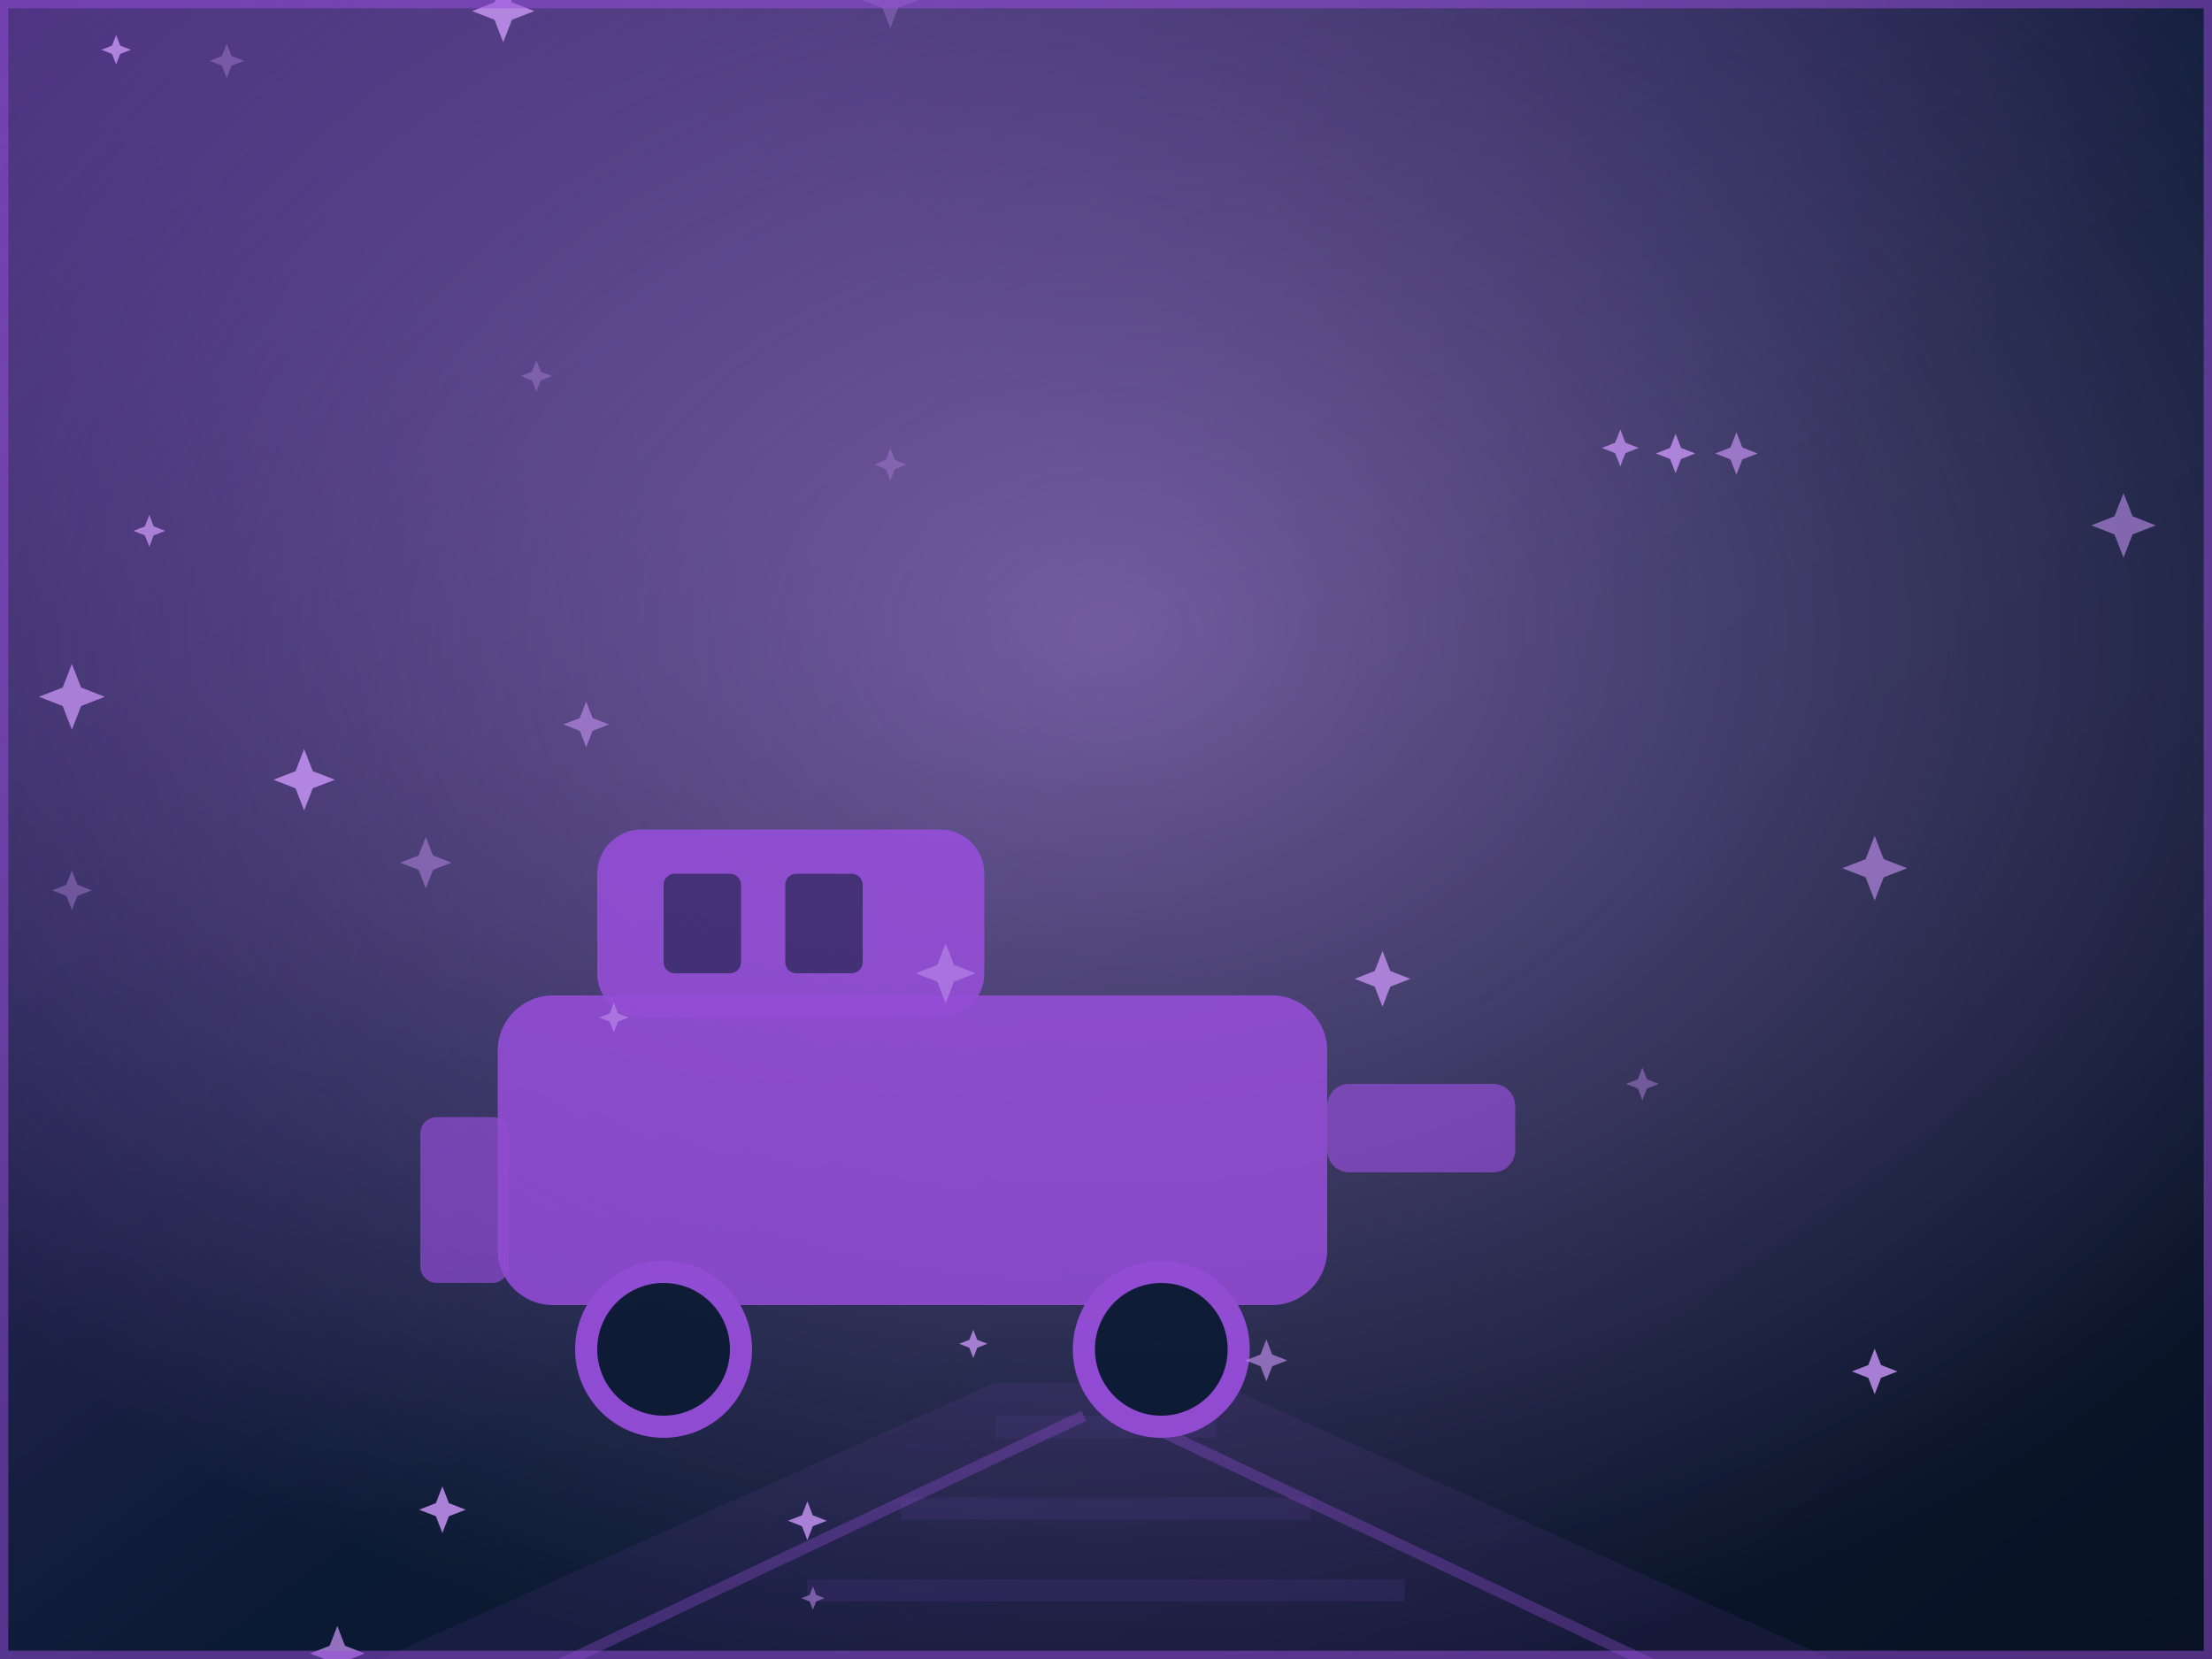
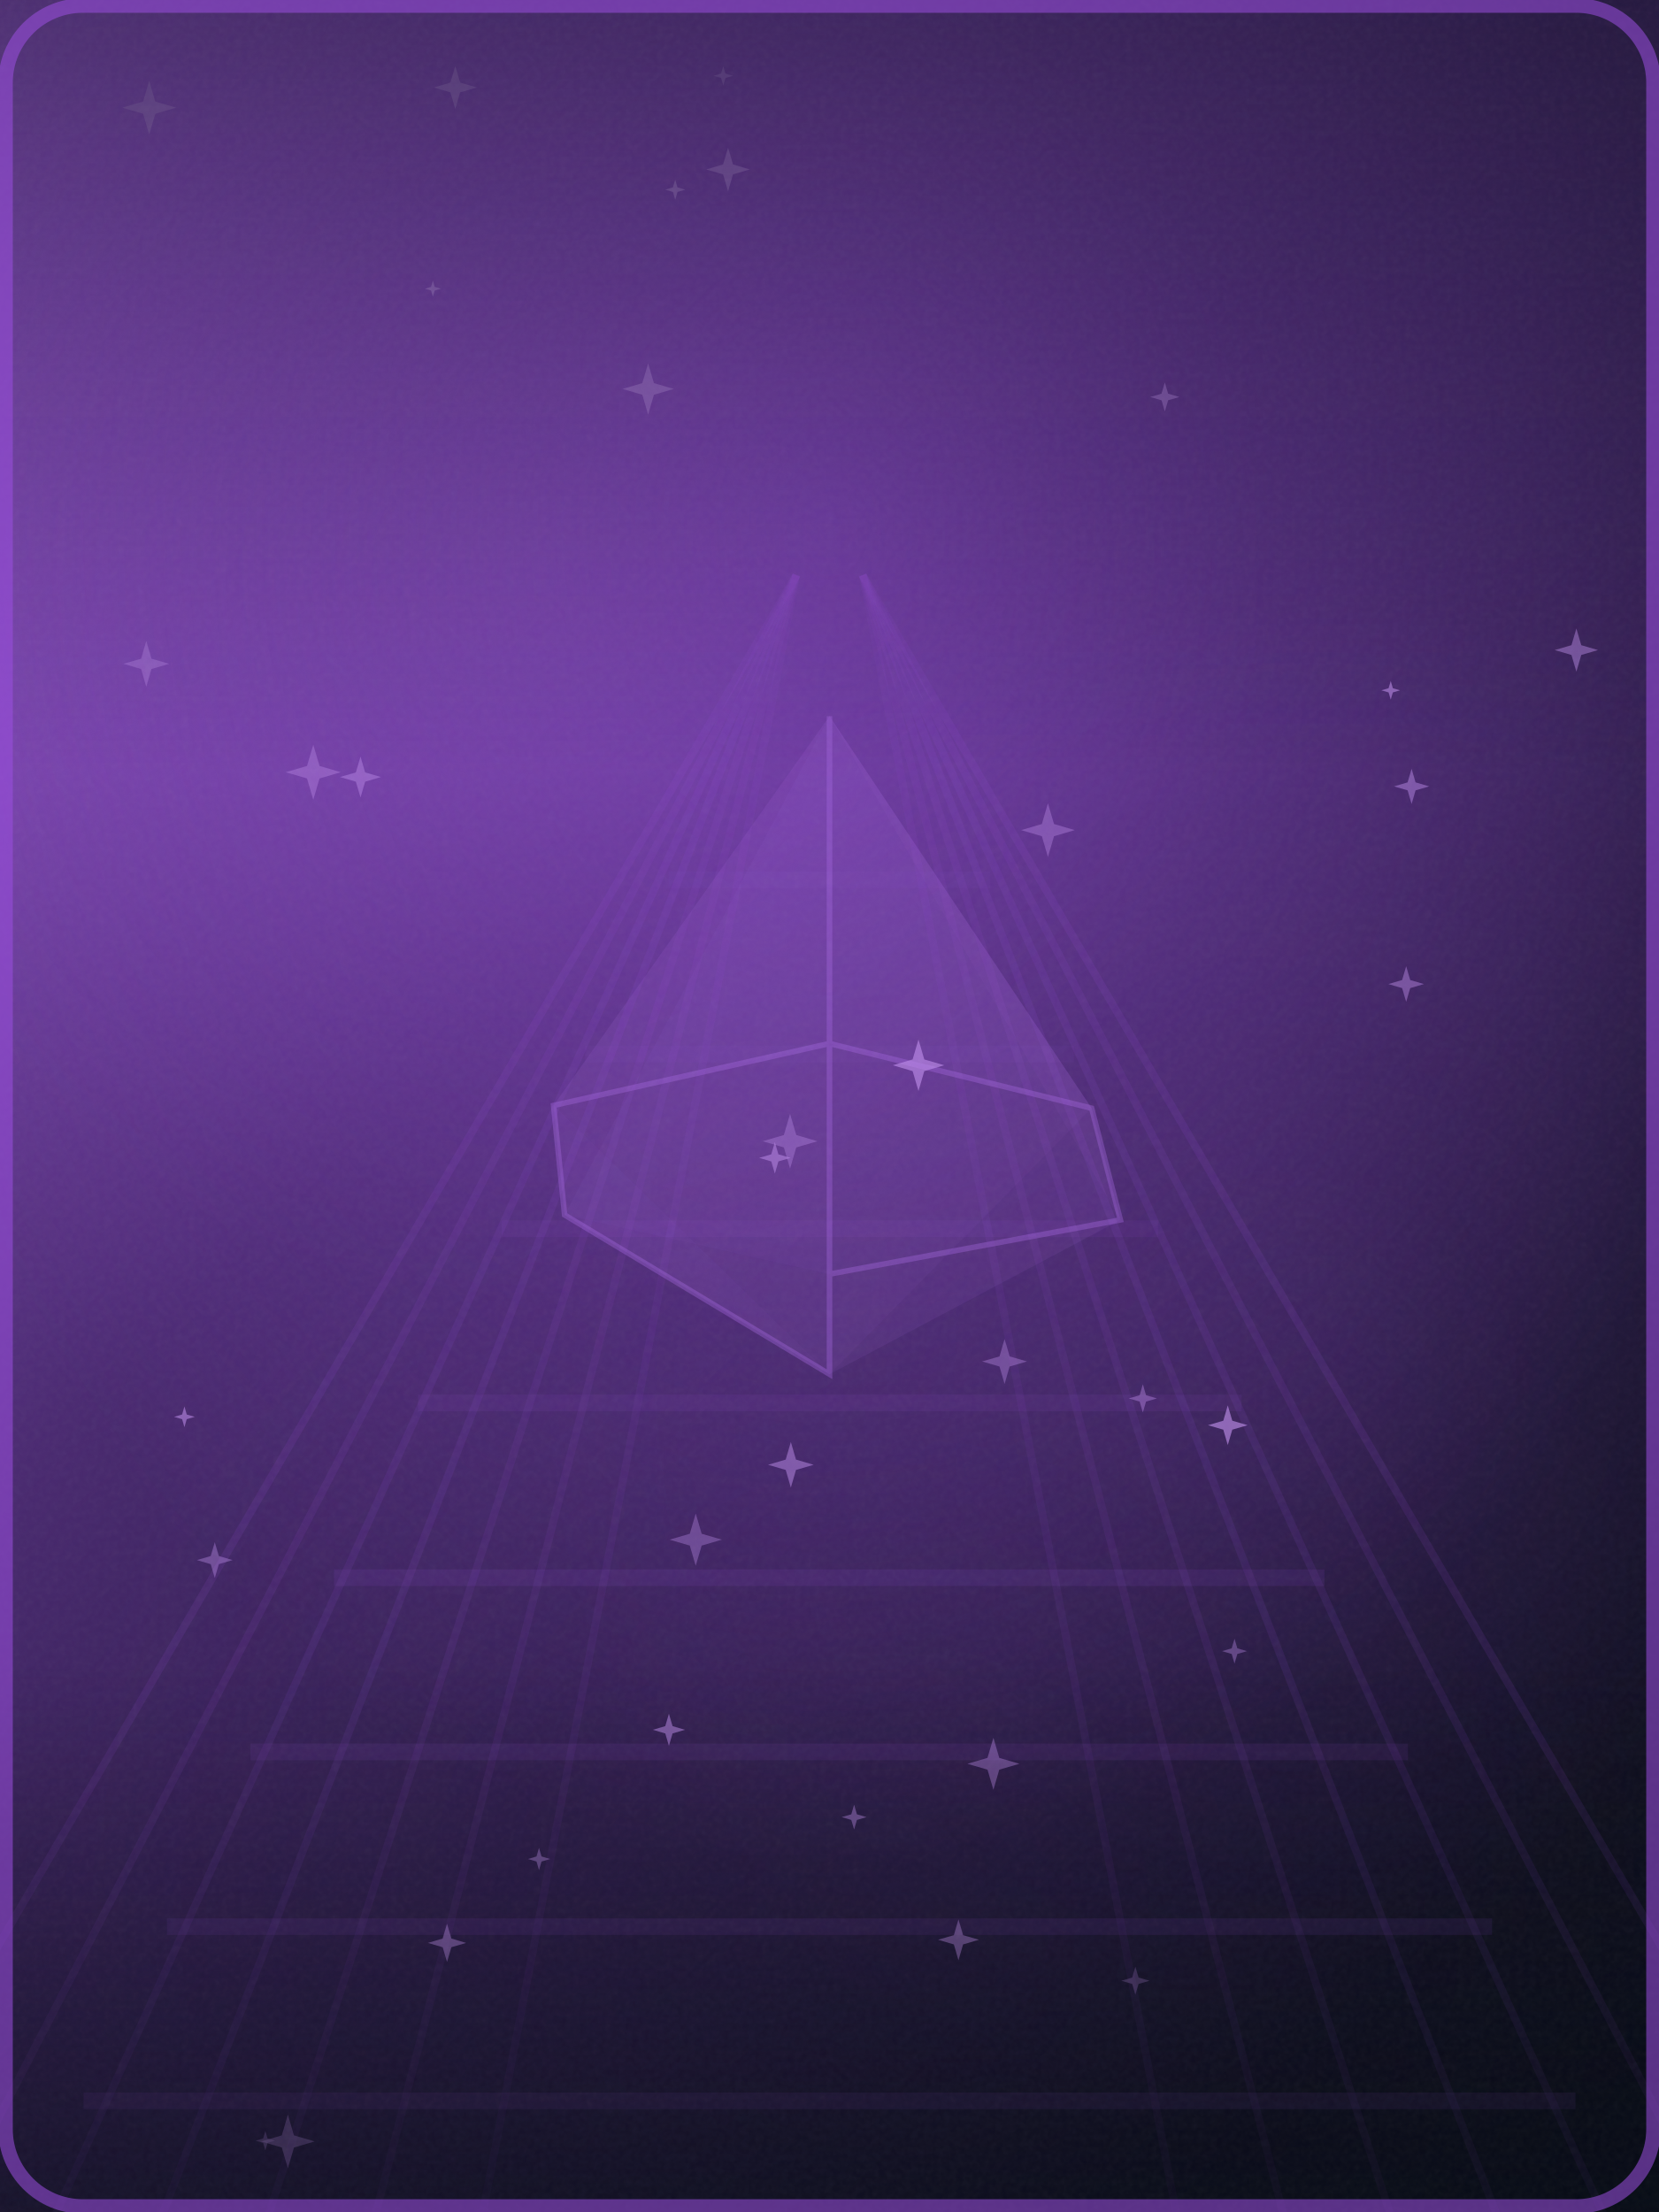
- <svg xmlns="http://www.w3.org/2000/svg" viewBox="0 0 400 300" width="400" height="300" role="img" aria-label="Épique">
+ <svg xmlns="http://www.w3.org/2000/svg" viewBox="0 0 300 400" width="300" height="400" role="img" aria-label="Épique">
  <defs>
-     <linearGradient id="bg-epic" x1="0" y1="0" x2="1" y2="1">
-       <stop offset="0%" stop-color="#4c3281" />
-       <stop offset="55%" stop-color="#0B1A33" />
-       <stop offset="100%" stop-color="#081224" />
+     <linearGradient id="bg-epic" x1="0" y1="0" x2="0.7" y2="1">
+       <stop offset="0%" stop-color="#a35de2" />
+       <stop offset="45%" stop-color="#492970" />
+       <stop offset="100%" stop-color="#060a14" />
    </linearGradient>
-     <radialGradient id="glow-epic" cx="50%" cy="38%" r="65%">
-       <stop offset="0%" stop-color="#be8deb" stop-opacity="0.55" />
-       <stop offset="100%" stop-color="#be8deb" stop-opacity="0" />
+     <radialGradient id="vp-glow-epic" cx="50%" cy="24%" r="60%">
+       <stop offset="0%" stop-color="#9B4FE0" stop-opacity="0.48" />
+       <stop offset="100%" stop-color="#9B4FE0" stop-opacity="0" />
    </radialGradient>
+     <radialGradient id="blob-epic-0" cx="50%" cy="50%" r="50%">
+       <stop offset="0%" stop-color="#af72e6" stop-opacity="0.35" />
+       <stop offset="100%" stop-color="#9B4FE0" stop-opacity="0" />
+     </radialGradient>
+     <radialGradient id="blob-epic-1" cx="50%" cy="50%" r="50%">
+       <stop offset="0%" stop-color="#9B4FE0" stop-opacity="0.28" />
+       <stop offset="100%" stop-color="#9B4FE0" stop-opacity="0" />
+     </radialGradient>
+     <radialGradient id="blob-epic-2" cx="50%" cy="50%" r="50%">
+       <stop offset="0%" stop-color="#703ea8" stop-opacity="0.4" />
+       <stop offset="100%" stop-color="#9B4FE0" stop-opacity="0" />
+     </radialGradient>
+     <filter id="grain-epic">
+       <feTurbulence type="fractalNoise" baseFrequency="0.85" numOctaves="2" stitchTiles="stitch" result="noise" />
+       <feColorMatrix in="noise" type="saturate" values="0" />
+     </filter>
+     <linearGradient id="vignette-epic" x1="0" y1="0" x2="0" y2="1">
+       <stop offset="0%" stop-color="#060a14" stop-opacity="0.55" />
+       <stop offset="35%" stop-color="#060a14" stop-opacity="0" />
+       <stop offset="75%" stop-color="#060a14" stop-opacity="0" />
+       <stop offset="100%" stop-color="#060a14" stop-opacity="0.6" />
+     </linearGradient>
  </defs>
-   <rect width="400" height="300" fill="url(#bg-epic)" />
-   <rect width="400" height="300" fill="url(#glow-epic)" />
+   <rect width="300" height="400" fill="url(#bg-epic)" />
+   <circle cx="97.8" cy="103.8" r="130.0" fill="url(#blob-epic-0)" opacity="0.50" />
+   <circle cx="237.7" cy="250.0" r="142.0" fill="url(#blob-epic-1)" opacity="0.40" />
+   <circle cx="163.5" cy="345.8" r="154.0" fill="url(#blob-epic-2)" opacity="0.30" />
+   <rect width="300" height="400" fill="url(#vp-glow-epic)" />
  <g opacity="0.9">
-     <path d="M -20 340 L 180 250 L 220 250 L 420 340 Z" fill="#9B4FE0" opacity="0.10" />
-     <line x1="40" y1="330" x2="196" y2="256" stroke="#9B4FE0" stroke-width="2" opacity="0.35" />
-     <line x1="360" y1="330" x2="204" y2="256" stroke="#9B4FE0" stroke-width="2" opacity="0.35" />
-     <rect x="95" y="330" width="210" height="4" fill="#9B4FE0" opacity="0.18" />
-     <rect x="112" y="315.2" width="176" height="4" fill="#9B4FE0" opacity="0.16" />
-     <rect x="129" y="300.4" width="142" height="4" fill="#9B4FE0" opacity="0.14" />
-     <rect x="146" y="285.6" width="108" height="4" fill="#9B4FE0" opacity="0.12" />
-     <rect x="163" y="270.8" width="74" height="4" fill="#9B4FE0" opacity="0.1" />
-     <rect x="180" y="256" width="40" height="4" fill="#9B4FE0" opacity="0.08" />
-     <g transform="translate(90,150)">
-       <rect x="0" y="30" width="150" height="56" rx="10" fill="#9B4FE0" opacity="0.9" />
-       <rect x="18" y="0" width="70" height="34" rx="8" fill="#9B4FE0" opacity="0.9" />
-       <circle cx="30" cy="94" r="14" fill="#0B1A33" stroke="#9B4FE0" stroke-width="4" />
-       <circle cx="120" cy="94" r="14" fill="#0B1A33" stroke="#9B4FE0" stroke-width="4" />
-       <rect x="150" y="46" width="34" height="16" rx="4" fill="#9B4FE0" opacity="0.7" />
-       <rect x="-14" y="52" width="16" height="30" rx="3" fill="#9B4FE0" opacity="0.7" />
-       <rect x="30" y="8" width="14" height="18" rx="2" fill="#0B1A33" opacity="0.6" />
-       <rect x="52" y="8" width="14" height="18" rx="2" fill="#0B1A33" opacity="0.6" />
-     </g>
+     <line x1="83.5" y1="420" x2="144" y2="104" stroke="#9B4FE0" stroke-width="1.4" opacity="0.08" />
+     <line x1="216.5" y1="420" x2="156" y2="104" stroke="#9B4FE0" stroke-width="1.4" opacity="0.08" />
+     <line x1="62.9" y1="420" x2="144" y2="104" stroke="#9B4FE0" stroke-width="1.4" opacity="0.09" />
+     <line x1="237.1" y1="420" x2="156" y2="104" stroke="#9B4FE0" stroke-width="1.4" opacity="0.09" />
+     <line x1="42.3" y1="420" x2="144" y2="104" stroke="#9B4FE0" stroke-width="1.4" opacity="0.10" />
+     <line x1="257.7" y1="420" x2="156" y2="104" stroke="#9B4FE0" stroke-width="1.4" opacity="0.10" />
+     <line x1="21.8" y1="420" x2="144" y2="104" stroke="#9B4FE0" stroke-width="1.4" opacity="0.11" />
+     <line x1="278.2" y1="420" x2="156" y2="104" stroke="#9B4FE0" stroke-width="1.4" opacity="0.11" />
+     <line x1="1.2" y1="420" x2="144" y2="104" stroke="#9B4FE0" stroke-width="1.4" opacity="0.11" />
+     <line x1="298.8" y1="420" x2="156" y2="104" stroke="#9B4FE0" stroke-width="1.4" opacity="0.11" />
+     <line x1="-19.4" y1="420" x2="144" y2="104" stroke="#9B4FE0" stroke-width="1.4" opacity="0.12" />
+     <line x1="319.4" y1="420" x2="156" y2="104" stroke="#9B4FE0" stroke-width="1.4" opacity="0.12" />
+     <line x1="-40.0" y1="420" x2="144" y2="104" stroke="#9B4FE0" stroke-width="1.4" opacity="0.13" />
+     <line x1="340.0" y1="420" x2="156" y2="104" stroke="#9B4FE0" stroke-width="1.4" opacity="0.13" />
+     <rect x="0.0" y="410.0" width="300.0" height="3" fill="#9B4FE0" opacity="0.17" />
+     <rect x="15.1" y="378.4" width="269.8" height="3" fill="#9B4FE0" opacity="0.15" />
+     <rect x="30.2" y="346.9" width="239.6" height="3" fill="#9B4FE0" opacity="0.14" />
+     <rect x="45.3" y="315.3" width="209.3" height="3" fill="#9B4FE0" opacity="0.12" />
+     <rect x="60.4" y="283.8" width="179.1" height="3" fill="#9B4FE0" opacity="0.11" />
+     <rect x="75.6" y="252.2" width="148.9" height="3" fill="#9B4FE0" opacity="0.09" />
+     <rect x="90.7" y="220.7" width="118.7" height="3" fill="#9B4FE0" opacity="0.08" />
+     <rect x="105.8" y="189.1" width="88.4" height="3" fill="#9B4FE0" opacity="0.06" />
+     <rect x="120.9" y="157.6" width="58.2" height="3" fill="#9B4FE0" opacity="0.05" />
  </g>
-   <g transform="translate(80 273)" opacity="0.88">
-     <path d="M0 -4.216 L1.18 -1.18 L4.216 0 L1.18 1.18 L0 4.216 L-1.18 1.18 L-4.216 0 L-1.18 -1.18 Z" fill="#be8deb" />
+   <g>
+     <path d="M150.0 129.5 L150.0 230.4 L202.6 220.6 Z" fill="#aa69e5" opacity="0.05" />
+     <path d="M150.0 248.5 L150.0 230.4 L202.6 220.6 Z" fill="#aa69e5" opacity="0.03" />
+     <path d="M150.0 129.5 L202.6 220.6 L197.4 200.4 Z" fill="#aa69e5" opacity="0.10" />
+     <path d="M150.0 248.5 L202.6 220.6 L197.4 200.4 Z" fill="#aa69e5" opacity="0.07" />
+     <path d="M150.0 129.5 L197.4 200.4 L150.0 188.7 Z" fill="#aa69e5" opacity="0.15" />
+     <path d="M150.0 248.5 L197.4 200.4 L150.0 188.7 Z" fill="#aa69e5" opacity="0.11" />
+     <path d="M150.0 129.5 L150.0 188.7 L100.1 199.9 Z" fill="#aa69e5" opacity="0.05" />
+     <path d="M150.0 248.5 L150.0 188.7 L100.1 199.9 Z" fill="#aa69e5" opacity="0.03" />
+     <path d="M150.0 129.5 L100.1 199.9 L102.1 219.7 Z" fill="#aa69e5" opacity="0.10" />
+     <path d="M150.0 248.5 L100.1 199.9 L102.1 219.7 Z" fill="#aa69e5" opacity="0.07" />
+     <path d="M150.0 129.5 L102.1 219.7 L150.0 230.4 Z" fill="#aa69e5" opacity="0.15" />
+     <path d="M150.0 248.5 L102.1 219.7 L150.0 230.4 Z" fill="#aa69e5" opacity="0.11" />
+     <path d="M150.0 129.5 L150.0 230.4 L202.6 220.6 L197.4 200.4 L150.0 188.7 L100.1 199.9 L102.1 219.7 L150.0 248.5 Z" fill="none" stroke="#aa69e5" stroke-width="1" opacity="0.35" />
  </g>
-   <g transform="translate(106 131)" opacity="0.64">
-     <path d="M0 -4.126 L1.155 -1.155 L4.126 0 L1.155 1.155 L0 4.126 L-1.155 1.155 L-4.126 0 L-1.155 -1.155 Z" fill="#be8deb" />
+   <g>
+     <path d="M154.45 326.35 L154.96 328.09 L156.70 328.59 L154.96 329.10 L154.45 330.84 L153.94 329.10 L152.20 328.59 L153.94 328.09 Z" fill="#be8deb" opacity="0.48" />
+     <path d="M47.98 385.34 L48.38 386.70 L49.74 387.10 L48.38 387.50 L47.98 388.86 L47.59 387.50 L46.23 387.10 L47.59 386.70 Z" fill="#be8deb" opacity="0.39" />
+     <path d="M143.01 260.76 L143.94 263.94 L147.13 264.88 L143.94 265.81 L143.01 269.00 L142.08 265.81 L138.89 264.88 L142.08 263.94 Z" fill="#be8deb" opacity="0.49" />
+     <path d="M131.66 26.69 L132.55 29.74 L135.60 30.64 L132.55 31.53 L131.66 34.58 L130.76 31.53 L127.71 30.64 L130.76 29.74 Z" fill="#be8deb" opacity="0.52" />
+     <path d="M125.81 273.69 L126.88 277.35 L130.54 278.42 L126.88 279.49 L125.81 283.15 L124.74 279.49 L121.07 278.42 L124.74 277.35 Z" fill="#be8deb" opacity="0.35" />
+     <path d="M26.98 14.61 L28.08 18.37 L31.84 19.47 L28.08 20.57 L26.98 24.33 L25.88 20.57 L22.12 19.47 L25.88 18.37 Z" fill="#be8deb" opacity="0.49" />
+     <path d="M142.87 201.43 L143.99 205.25 L147.82 206.37 L143.99 207.49 L142.87 211.32 L141.75 207.49 L137.93 206.37 L141.75 205.25 Z" fill="#be8deb" opacity="0.35" />
+     <path d="M206.66 250.32 L207.24 252.30 L209.21 252.88 L207.24 253.45 L206.66 255.43 L206.09 253.45 L204.11 252.88 L206.09 252.30 Z" fill="#be8deb" opacity="0.40" />
+     <path d="M223.24 296.33 L223.75 298.07 L225.49 298.58 L223.75 299.09 L223.24 300.83 L222.73 299.09 L220.99 298.58 L222.73 298.07 Z" fill="#be8deb" opacity="0.37" />
+     <path d="M56.65 134.66 L57.78 138.51 L61.63 139.64 L57.78 140.77 L56.65 144.63 L55.52 140.77 L51.66 139.64 L55.52 138.51 Z" fill="#be8deb" opacity="0.36" />
+     <path d="M130.79 11.95 L131.19 13.31 L132.55 13.71 L131.19 14.10 L130.79 15.46 L130.39 14.10 L129.03 13.71 L130.39 13.31 Z" fill="#be8deb" opacity="0.42" />
+     <path d="M38.84 278.88 L39.57 281.38 L42.07 282.11 L39.57 282.85 L38.84 285.35 L38.11 282.85 L35.60 282.11 L38.11 281.38 Z" fill="#be8deb" opacity="0.38" />
+     <path d="M173.32 347.08 L174.16 349.94 L177.02 350.77 L174.16 351.61 L173.32 354.47 L172.49 351.61 L169.63 350.77 L172.49 349.94 Z" fill="#be8deb" opacity="0.53" />
+     <path d="M33.35 254.33 L33.77 255.79 L35.22 256.21 L33.77 256.63 L33.35 258.08 L32.93 256.63 L31.47 256.21 L32.93 255.79 Z" fill="#be8deb" opacity="0.56" />
+     <path d="M181.66 242.13 L182.57 245.28 L185.72 246.19 L182.57 247.11 L181.66 250.26 L180.74 247.11 L177.59 246.19 L180.74 245.28 Z" fill="#be8deb" opacity="0.36" />
+     <path d="M122.10 32.49 L122.51 33.89 L123.91 34.30 L122.51 34.71 L122.10 36.11 L121.69 34.71 L120.29 34.30 L121.69 33.89 Z" fill="#be8deb" opacity="0.58" />
+     <path d="M52.06 382.39 L53.15 386.14 L56.91 387.24 L53.15 388.34 L52.06 392.09 L50.96 388.34 L47.21 387.24 L50.96 386.14 Z" fill="#be8deb" opacity="0.44" />
+     <path d="M189.50 145.25 L190.60 149.01 L194.35 150.11 L190.60 151.21 L189.50 154.96 L188.40 151.21 L184.65 150.11 L188.40 149.01 Z" fill="#be8deb" opacity="0.36" />
+     <path d="M117.20 65.70 L118.25 69.28 L121.83 70.33 L118.25 71.38 L117.20 74.96 L116.15 71.38 L112.57 70.33 L116.15 69.28 Z" fill="#be8deb" opacity="0.49" />
+     <path d="M97.47 334.15 L97.93 335.71 L99.49 336.17 L97.93 336.62 L97.47 338.18 L97.02 336.62 L95.46 336.17 L97.02 335.71 Z" fill="#be8deb" opacity="0.46" />
+     <path d="M255.26 139.02 L255.98 141.48 L258.45 142.20 L255.98 142.92 L255.26 145.39 L254.54 142.92 L252.08 142.20 L254.54 141.48 Z" fill="#be8deb" opacity="0.46" />
+     <path d="M166.09 187.97 L167.14 191.58 L170.75 192.63 L167.14 193.69 L166.09 197.29 L165.03 193.69 L161.43 192.63 L165.03 191.58 Z" fill="#be8deb" opacity="0.62" />
+     <path d="M205.31 355.64 L205.89 357.61 L207.86 358.18 L205.89 358.76 L205.31 360.73 L204.74 358.76 L202.77 358.18 L204.74 357.61 Z" fill="#be8deb" opacity="0.34" />
+     <path d="M179.64 314.24 L180.70 317.88 L184.34 318.95 L180.70 320.01 L179.64 323.65 L178.57 320.01 L174.93 318.95 L178.57 317.88 Z" fill="#be8deb" opacity="0.42" />
+     <path d="M80.84 347.88 L81.62 350.55 L84.29 351.34 L81.62 352.12 L80.84 354.79 L80.05 352.12 L77.38 351.34 L80.05 350.55 Z" fill="#be8deb" opacity="0.55" />
+     <path d="M78.28 50.76 L78.61 51.88 L79.74 52.21 L78.61 52.54 L78.28 53.67 L77.95 52.54 L76.83 52.21 L77.95 51.88 Z" fill="#be8deb" opacity="0.60" />
+     <path d="M210.64 69.15 L211.23 71.19 L213.27 71.79 L211.23 72.38 L210.64 74.42 L210.04 72.38 L208.00 71.79 L210.04 71.19 Z" fill="#be8deb" opacity="0.48" />
+     <path d="M254.28 174.73 L255.01 177.22 L257.50 177.95 L255.01 178.68 L254.28 181.17 L253.55 178.68 L251.06 177.95 L253.55 177.22 Z" fill="#be8deb" opacity="0.43" />
+     <path d="M222.02 254.14 L222.84 256.91 L225.61 257.72 L222.84 258.53 L222.02 261.31 L221.21 258.53 L218.44 257.72 L221.21 256.91 Z" fill="#be8deb" opacity="0.63" />
+     <path d="M65.19 136.81 L66.03 139.68 L68.90 140.51 L66.03 141.35 L65.19 144.22 L64.35 141.35 L61.48 140.51 L64.35 139.68 Z" fill="#be8deb" opacity="0.43" />
+     <path d="M26.45 115.90 L27.39 119.11 L30.59 120.04 L27.39 120.98 L26.45 124.19 L25.52 120.98 L22.31 120.04 L25.52 119.11 Z" fill="#be8deb" opacity="0.36" />
+     <path d="M82.33 11.92 L83.21 14.93 L86.23 15.82 L83.21 16.70 L82.33 19.71 L81.45 16.70 L78.44 15.82 L81.45 14.93 Z" fill="#be8deb" opacity="0.49" />
+     <path d="M120.96 309.89 L121.62 312.14 L123.87 312.80 L121.62 313.46 L120.96 315.71 L120.30 313.46 L118.05 312.80 L120.30 312.14 Z" fill="#be8deb" opacity="0.54" />
+     <path d="M285.06 113.65 L285.94 116.67 L288.96 117.55 L285.94 118.44 L285.06 121.46 L284.17 118.44 L281.15 117.55 L284.17 116.67 Z" fill="#be8deb" opacity="0.50" />
+     <path d="M251.49 123.14 L251.87 124.45 L253.18 124.83 L251.87 125.21 L251.49 126.52 L251.10 125.21 L249.79 124.83 L251.10 124.45 Z" fill="#be8deb" opacity="0.62" />
+     <path d="M140.12 206.53 L140.76 208.74 L142.96 209.38 L140.76 210.02 L140.12 212.23 L139.47 210.02 L137.27 209.38 L139.47 208.74 Z" fill="#be8deb" opacity="0.51" />
  </g>
-   <g transform="translate(27 96)" opacity="0.82">
-     <path d="M0 -2.883 L0.807 -0.807 L2.883 0 L0.807 0.807 L0 2.883 L-0.807 0.807 L-2.883 0 L-0.807 -0.807 Z" fill="#be8deb" />
-   </g>
-   <g transform="translate(297 196)" opacity="0.43">
-     <path d="M0 -2.958 L0.828 -0.828 L2.958 0 L0.828 0.828 L0 2.958 L-0.828 0.828 L-2.958 0 L-0.828 -0.828 Z" fill="#be8deb" />
-   </g>
-   <g transform="translate(111 184)" opacity="0.61">
-     <path d="M0 -2.67 L0.748 -0.748 L2.67 0 L0.748 0.748 L0 2.67 L-0.748 0.748 L-2.67 0 L-0.748 -0.748 Z" fill="#be8deb" />
-   </g>
-   <g transform="translate(161 0)" opacity="0.31">
-     <path d="M0 -5.082 L1.423 -1.423 L5.082 0 L1.423 1.423 L0 5.082 L-1.423 1.423 L-5.082 0 L-1.423 -1.423 Z" fill="#be8deb" />
-   </g>
-   <g transform="translate(55 141)" opacity="0.90">
-     <path d="M0 -5.552 L1.554 -1.554 L5.552 0 L1.554 1.554 L0 5.552 L-1.554 1.554 L-5.552 0 L-1.554 -1.554 Z" fill="#be8deb" />
-   </g>
-   <g transform="translate(13 126)" opacity="0.82">
-     <path d="M0 -5.956 L1.668 -1.668 L5.956 0 L1.668 1.668 L0 5.956 L-1.668 1.668 L-5.956 0 L-1.668 -1.668 Z" fill="#be8deb" />
-   </g>
-   <g transform="translate(13 161)" opacity="0.39">
-     <path d="M0 -3.577 L1.002 -1.002 L3.577 0 L1.002 1.002 L0 3.577 L-1.002 1.002 L-3.577 0 L-1.002 -1.002 Z" fill="#be8deb" />
-   </g>
-   <g transform="translate(21 9)" opacity="0.87">
-     <path d="M0 -2.664 L0.746 -0.746 L2.664 0 L0.746 0.746 L0 2.664 L-0.746 0.746 L-2.664 0 L-0.746 -0.746 Z" fill="#be8deb" />
-   </g>
-   <g transform="translate(77 156)" opacity="0.48">
-     <path d="M0 -4.648 L1.302 -1.302 L4.648 0 L1.302 1.302 L0 4.648 L-1.302 1.302 L-4.648 0 L-1.302 -1.302 Z" fill="#be8deb" />
-   </g>
-   <g transform="translate(250 177)" opacity="0.84">
-     <path d="M0 -5.036 L1.41 -1.41 L5.036 0 L1.41 1.41 L0 5.036 L-1.41 1.41 L-5.036 0 L-1.41 -1.41 Z" fill="#be8deb" />
-   </g>
-   <g transform="translate(61 299)" opacity="0.76">
-     <path d="M0 -4.962 L1.389 -1.389 L4.962 0 L1.389 1.389 L0 4.962 L-1.389 1.389 L-4.962 0 L-1.389 -1.389 Z" fill="#be8deb" />
-   </g>
-   <g transform="translate(171 176)" opacity="0.58">
-     <path d="M0 -5.415 L1.516 -1.516 L5.415 0 L1.516 1.516 L0 5.415 L-1.516 1.516 L-5.415 0 L-1.516 -1.516 Z" fill="#be8deb" />
-   </g>
-   <g transform="translate(339 248)" opacity="0.86">
-     <path d="M0 -4.124 L1.155 -1.155 L4.124 0 L1.155 1.155 L0 4.124 L-1.155 1.155 L-4.124 0 L-1.155 -1.155 Z" fill="#be8deb" />
-   </g>
-   <g transform="translate(41 11)" opacity="0.36">
-     <path d="M0 -3.112 L0.871 -0.871 L3.112 0 L0.871 0.871 L0 3.112 L-0.871 0.871 L-3.112 0 L-0.871 -0.871 Z" fill="#be8deb" />
-   </g>
-   <g transform="translate(161 84)" opacity="0.33">
-     <path d="M0 -2.923 L0.818 -0.818 L2.923 0 L0.818 0.818 L0 2.923 L-0.818 0.818 L-2.923 0 L-0.818 -0.818 Z" fill="#be8deb" />
-   </g>
-   <g transform="translate(146 275)" opacity="0.87">
-     <path d="M0 -3.508 L0.982 -0.982 L3.508 0 L0.982 0.982 L0 3.508 L-0.982 0.982 L-3.508 0 L-0.982 -0.982 Z" fill="#be8deb" />
-   </g>
-   <g transform="translate(229 246)" opacity="0.67">
-     <path d="M0 -3.78 L1.058 -1.058 L3.78 0 L1.058 1.058 L0 3.78 L-1.058 1.058 L-3.78 0 L-1.058 -1.058 Z" fill="#be8deb" />
-   </g>
-   <g transform="translate(314 82)" opacity="0.72">
-     <path d="M0 -3.838 L1.075 -1.075 L3.838 0 L1.075 1.075 L0 3.838 L-1.075 1.075 L-3.838 0 L-1.075 -1.075 Z" fill="#be8deb" />
-   </g>
-   <g transform="translate(339 157)" opacity="0.65">
-     <path d="M0 -5.855 L1.639 -1.639 L5.855 0 L1.639 1.639 L0 5.855 L-1.639 1.639 L-5.855 0 L-1.639 -1.639 Z" fill="#be8deb" />
-   </g>
-   <g transform="translate(91 2)" opacity="0.89">
-     <path d="M0 -5.633 L1.577 -1.577 L5.633 0 L1.577 1.577 L0 5.633 L-1.577 1.577 L-5.633 0 L-1.577 -1.577 Z" fill="#be8deb" />
-   </g>
-   <g transform="translate(97 68)" opacity="0.35">
-     <path d="M0 -2.827 L0.792 -0.792 L2.827 0 L0.792 0.792 L0 2.827 L-0.792 0.792 L-2.827 0 L-0.792 -0.792 Z" fill="#be8deb" />
-   </g>
-   <g transform="translate(384 95)" opacity="0.61">
-     <path d="M0 -5.832 L1.633 -1.633 L5.832 0 L1.633 1.633 L0 5.832 L-1.633 1.633 L-5.832 0 L-1.633 -1.633 Z" fill="#be8deb" />
-   </g>
-   <g transform="translate(293 81)" opacity="0.82">
-     <path d="M0 -3.338 L0.935 -0.935 L3.338 0 L0.935 0.935 L0 3.338 L-0.935 0.935 L-3.338 0 L-0.935 -0.935 Z" fill="#be8deb" />
-   </g>
-   <g transform="translate(176 243)" opacity="0.83">
-     <path d="M0 -2.557 L0.716 -0.716 L2.557 0 L0.716 0.716 L0 2.557 L-0.716 0.716 L-2.557 0 L-0.716 -0.716 Z" fill="#be8deb" />
-   </g>
-   <g transform="translate(147 289)" opacity="0.55">
-     <path d="M0 -2.105 L0.589 -0.589 L2.105 0 L0.589 0.589 L0 2.105 L-0.589 0.589 L-2.105 0 L-0.589 -0.589 Z" fill="#be8deb" />
-   </g>
-   <g transform="translate(303 82)" opacity="0.86">
-     <path d="M0 -3.562 L0.997 -0.997 L3.562 0 L0.997 0.997 L0 3.562 L-0.997 0.997 L-3.562 0 L-0.997 -0.997 Z" fill="#be8deb" />
-   </g>
-   <rect x="0" y="0" width="400" height="300" fill="none" stroke="#9B4FE0" stroke-opacity="0.5" stroke-width="3" />
+   <rect width="300" height="400" fill="url(#vignette-epic)" />
+   <rect width="300" height="400" fill="#060a14" opacity="0.05" filter="url(#grain-epic)" />
+   <rect x="1" y="1" width="298" height="398" rx="14" fill="none" stroke="#9B4FE0" stroke-opacity="0.55" stroke-width="2.62" />
</svg>
